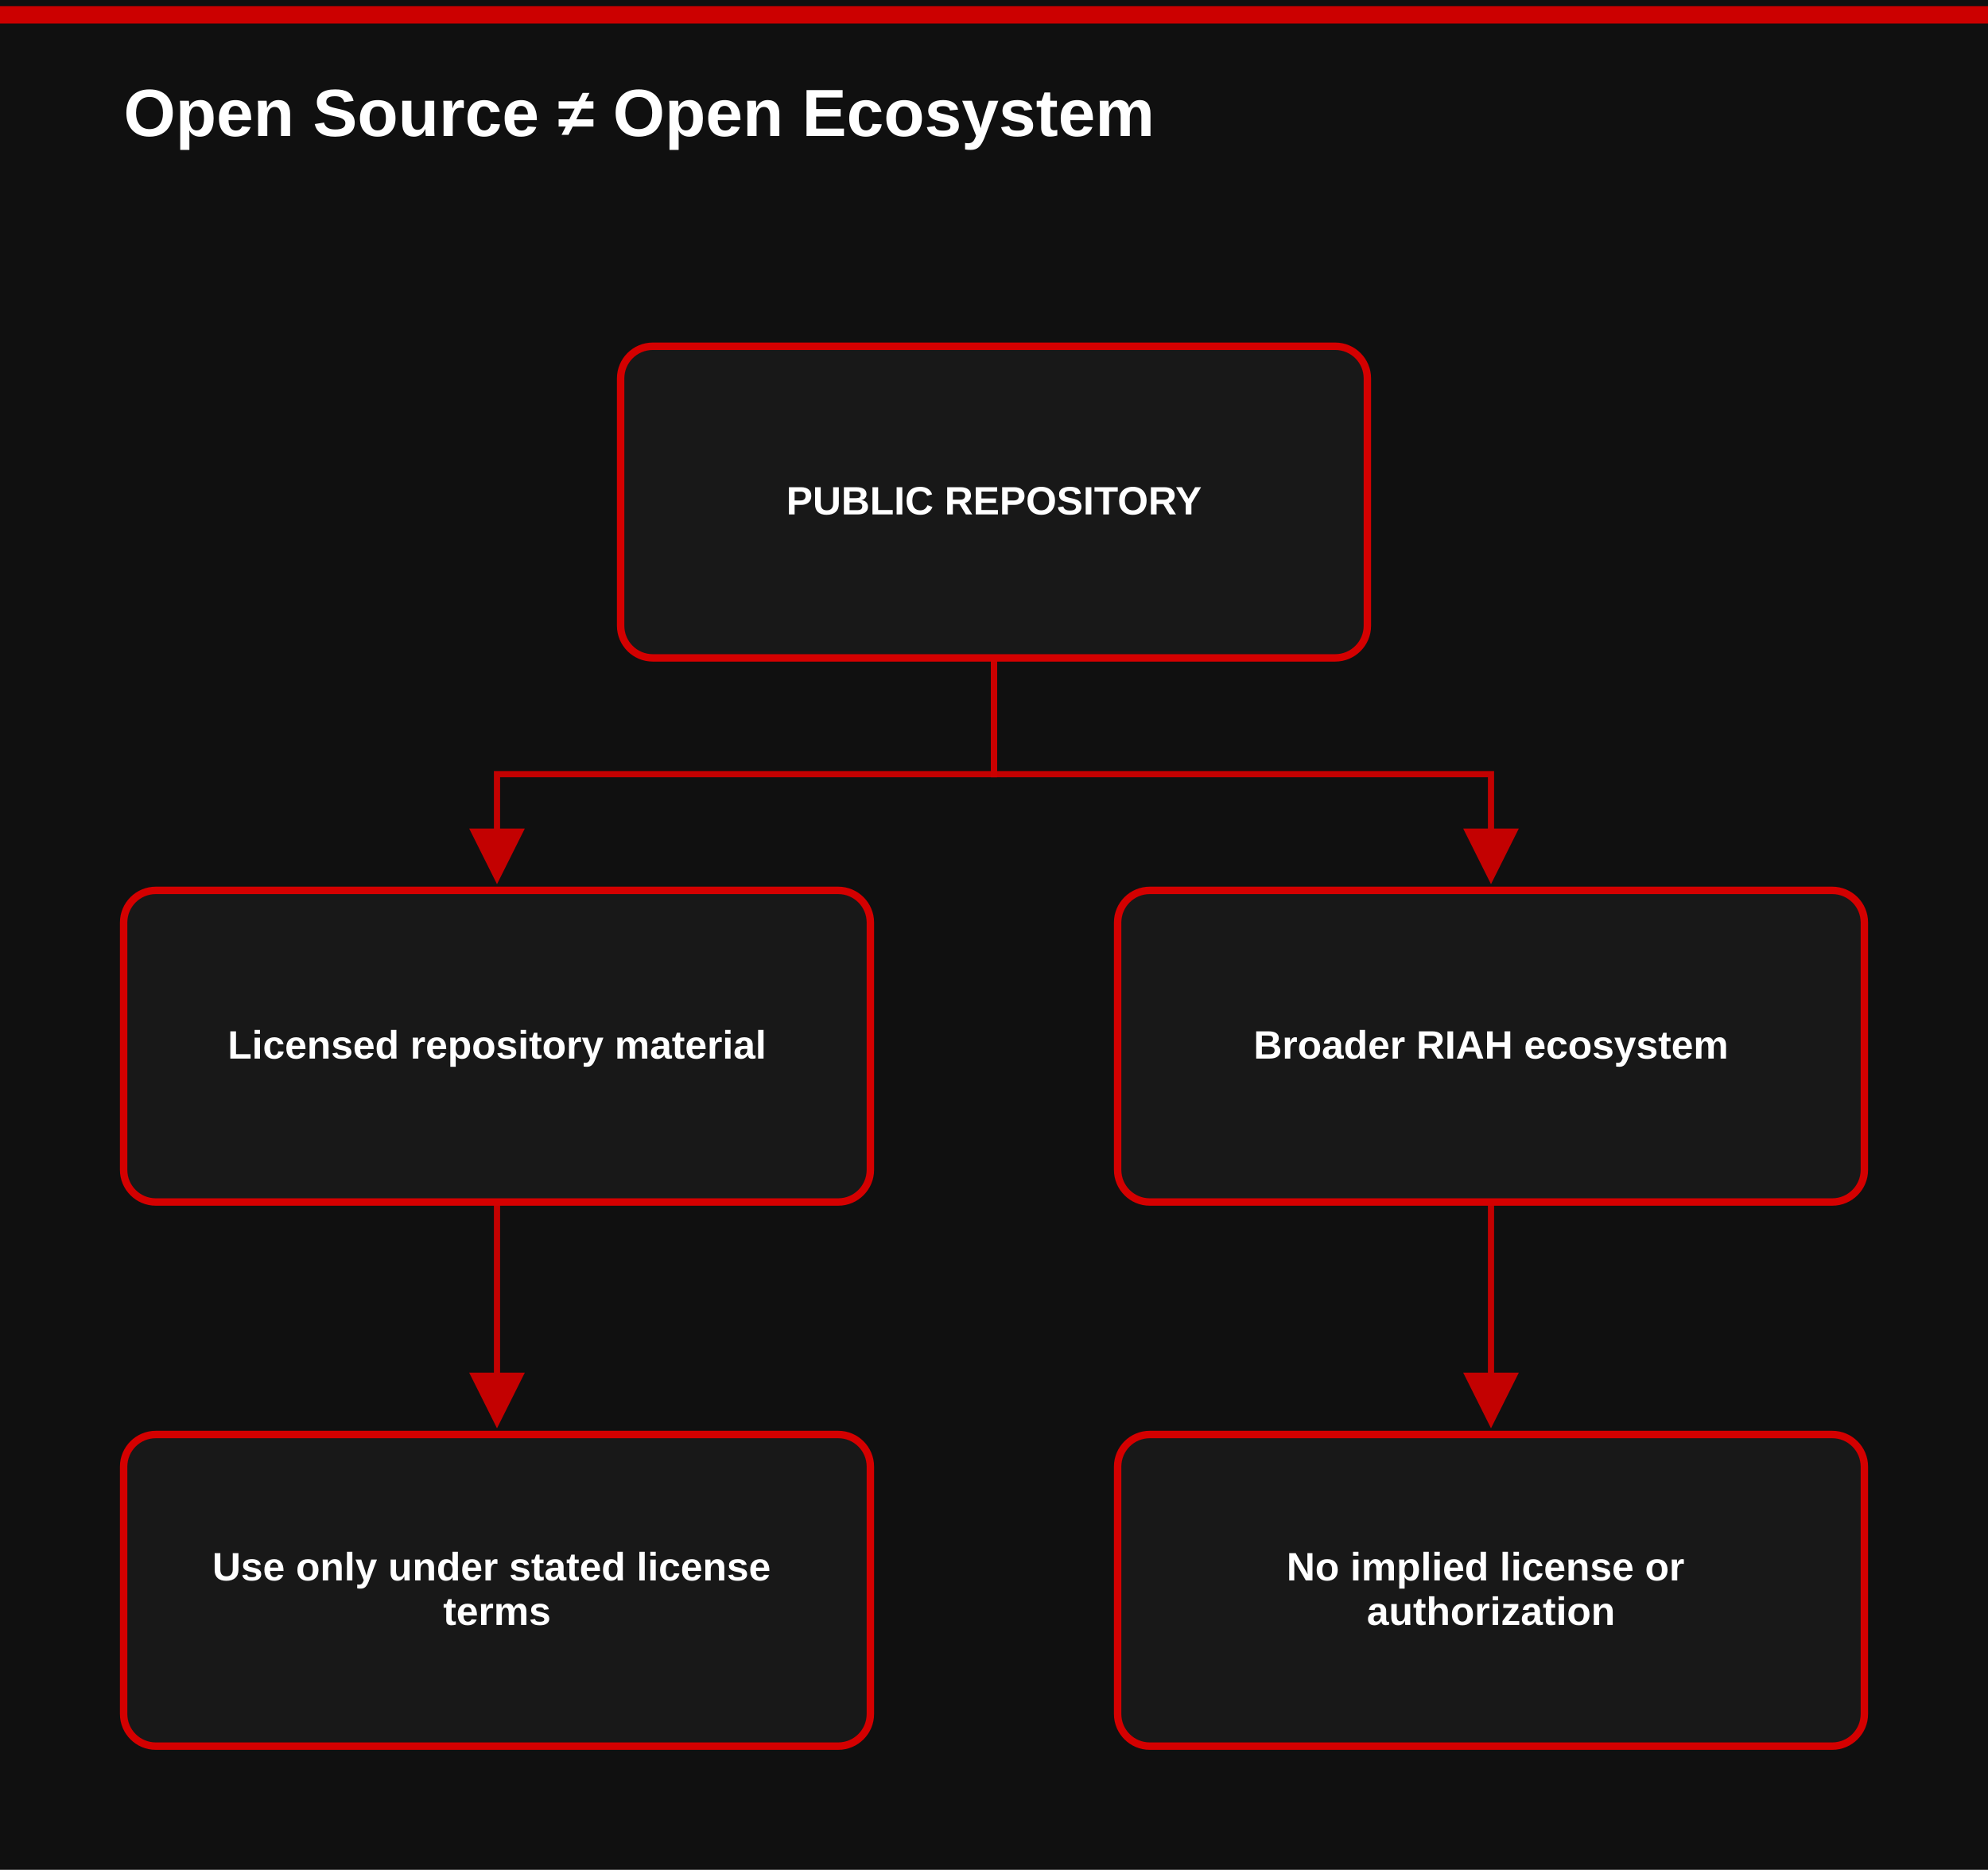
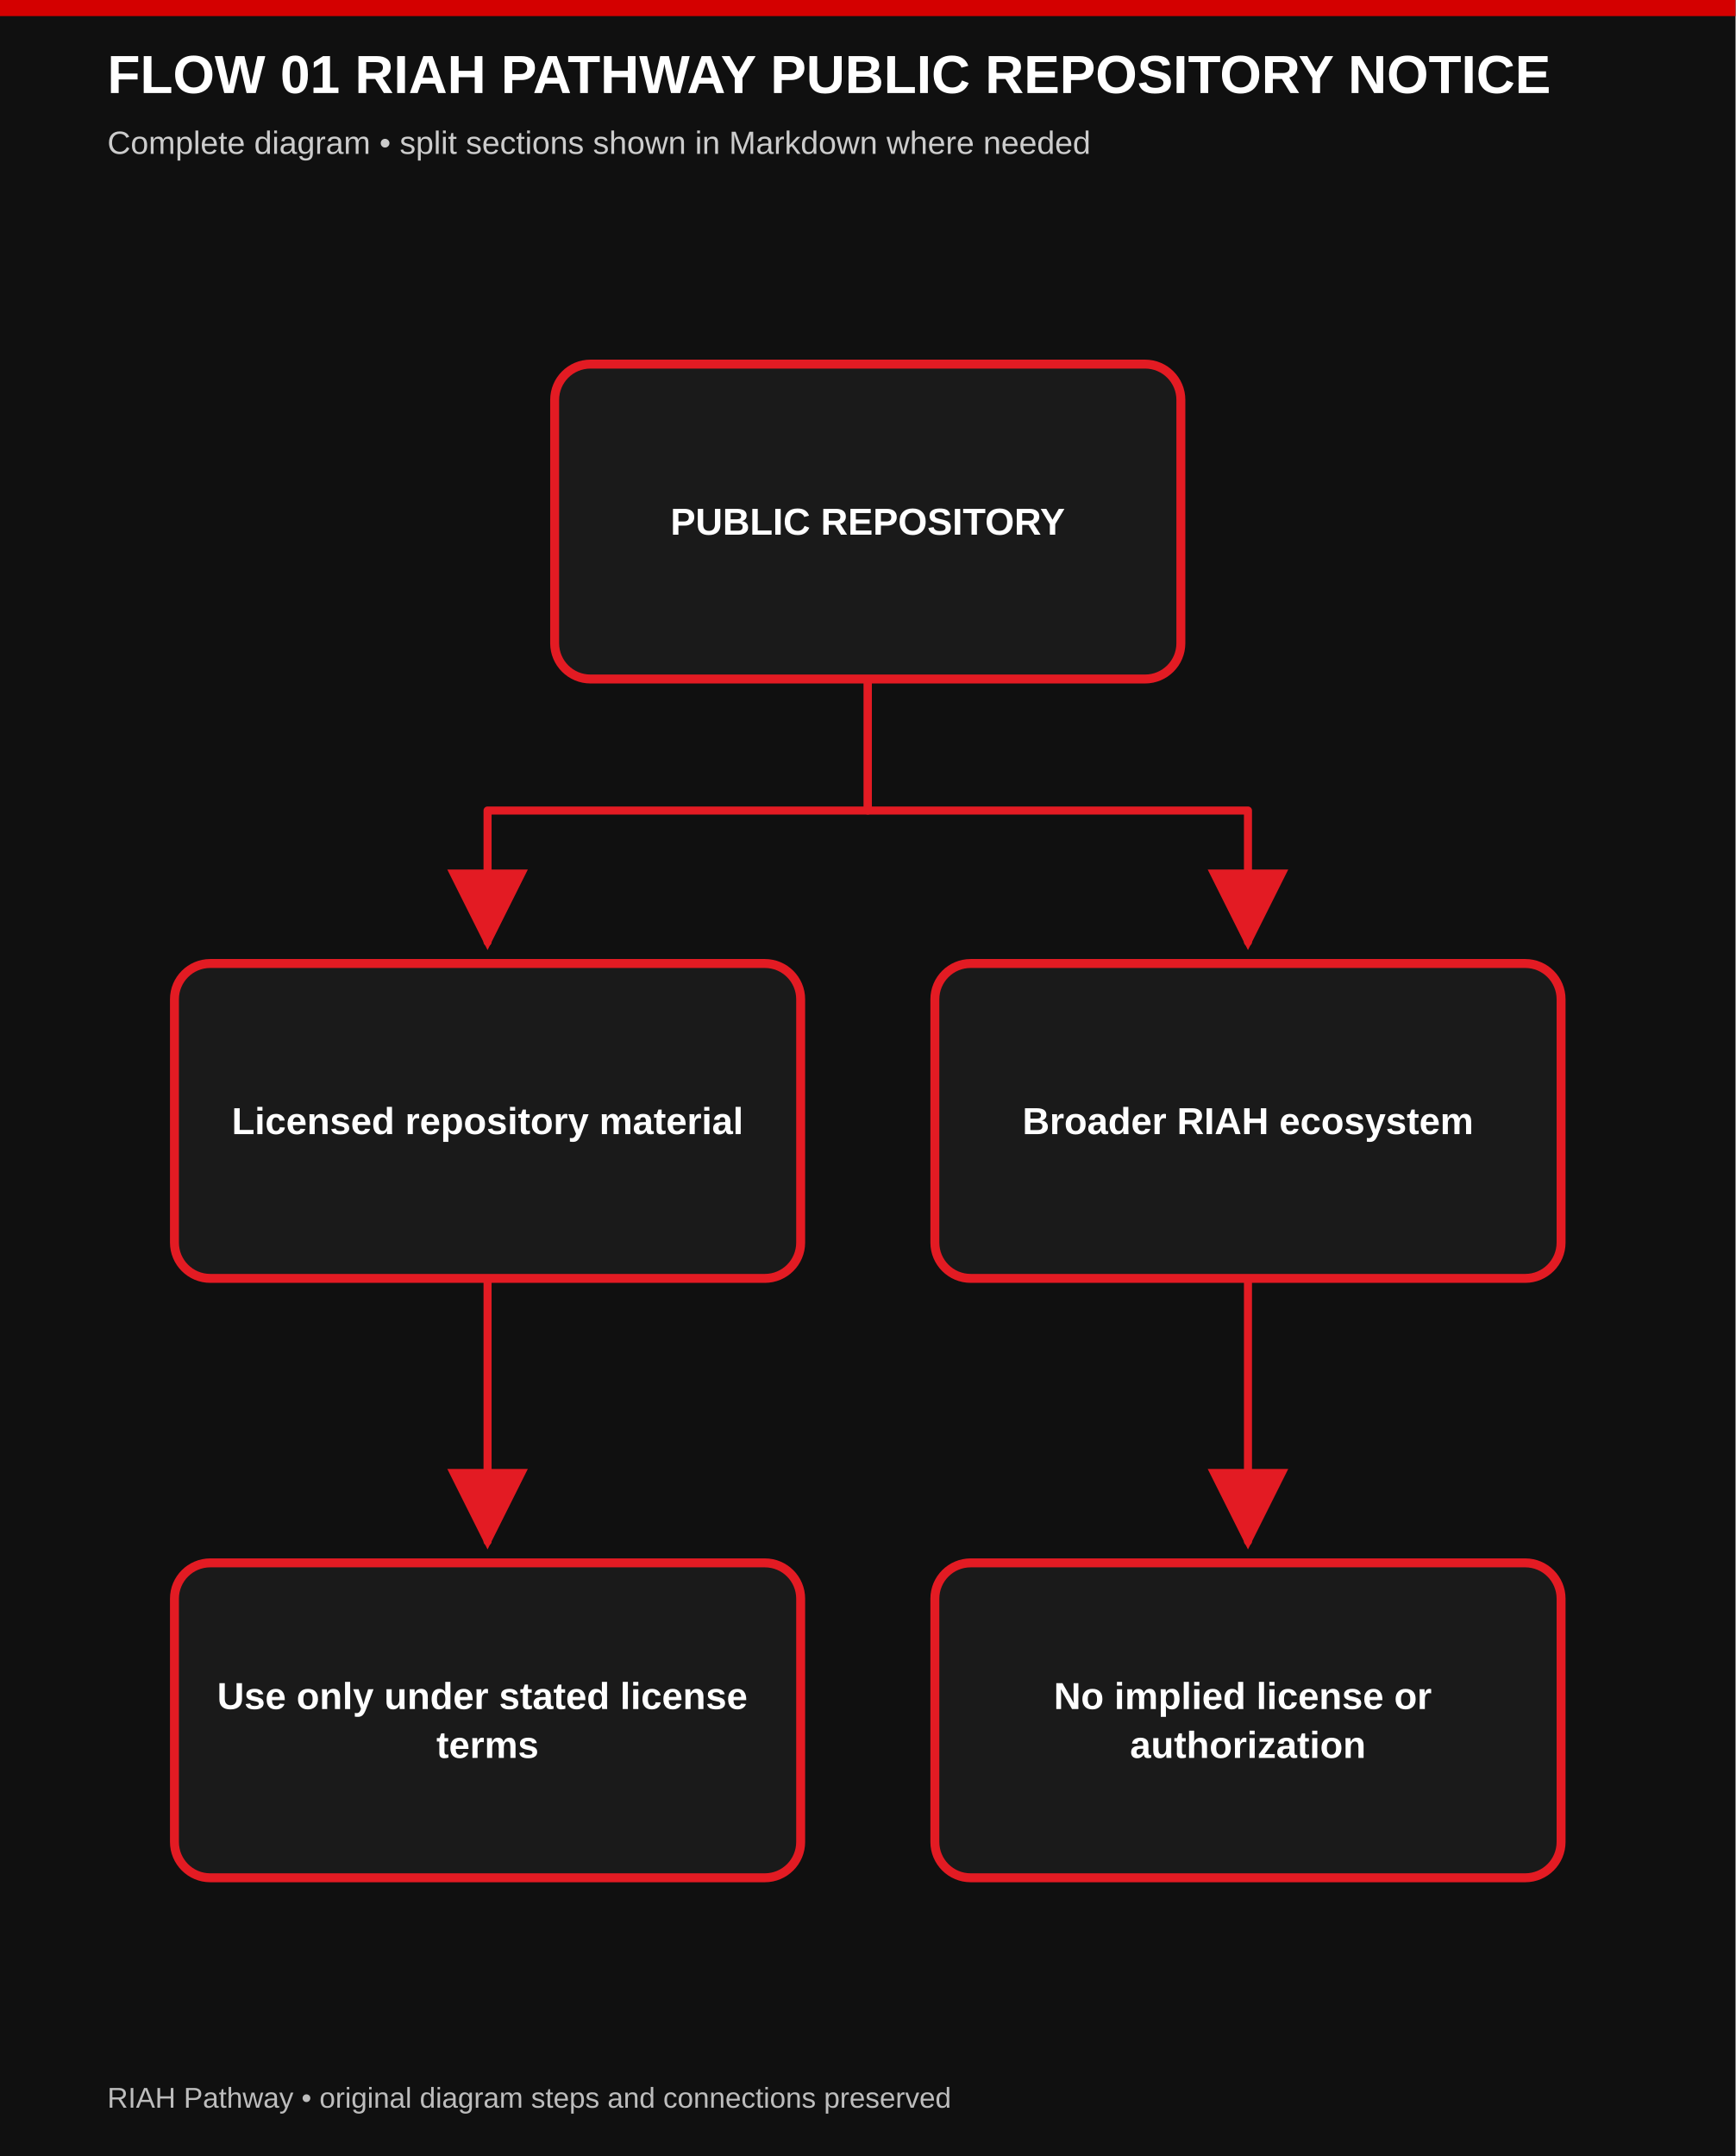
- <svg xmlns="http://www.w3.org/2000/svg" width="804" height="756" viewBox="0 0 804 756" role="img" aria-label="Open Source ≠ Open Ecosystem">
+ <svg xmlns="http://www.w3.org/2000/svg" width="970" height="1205" viewBox="0 0 970 1205" role="img" aria-label="FLOW 01 RIAH PATHWAY PUBLIC REPOSITORY NOTICE">
  <defs>
-     <marker id="arrow" markerWidth="9" markerHeight="9" refX="8" refY="4.5" orient="auto">
-       <path d="M0,0 L9,4.5 L0,9 Z" fill="#CC0000" />
+     <marker id="arrow" markerWidth="10" markerHeight="10" refX="9" refY="5" orient="auto">
+       <path d="M0,0 L10,5 L0,10 Z" fill="#E31B23" />
    </marker>
  </defs>
-   <rect width="804" height="756" fill="#101010" />
-   <path d="M0,6 H804" stroke="#CC0000" stroke-width="7" />
-   <text x="50" y="55" fill="#FFFFFF" font-family="Arial,sans-serif" font-size="27" font-weight="700">Open Source ≠ Open Ecosystem</text>
-   <path d="M402,266 L402,313 L201,313 L201,355" fill="none" stroke="#CC0000" stroke-width="2.5" marker-end="url(#arrow)" opacity=".95" />
-   <path d="M201,486 L201,533 L201,533 L201,575" fill="none" stroke="#CC0000" stroke-width="2.5" marker-end="url(#arrow)" opacity=".95" />
-   <path d="M402,266 L402,313 L603,313 L603,355" fill="none" stroke="#CC0000" stroke-width="2.5" marker-end="url(#arrow)" opacity=".95" />
-   <path d="M603,486 L603,533 L603,533 L603,575" fill="none" stroke="#CC0000" stroke-width="2.5" marker-end="url(#arrow)" opacity=".95" />
-   <rect x="251" y="140" width="302" height="126" rx="13" fill="#181818" stroke="#D40000" stroke-width="3" />
-   <text x="402" y="208" font-family="Arial,sans-serif" fill="#FFFFFF" text-anchor="middle" font-size="16" font-weight="600">
-     <tspan x="402" dy="0">PUBLIC REPOSITORY</tspan>
+   <rect width="970" height="1205" fill="#101010" />
+   <rect width="970" height="9" fill="#D40000" />
+   <text x="60" y="52" fill="#FFFFFF" font-family="Arial,DejaVu Sans,sans-serif" font-size="30" font-weight="700">FLOW 01 RIAH PATHWAY PUBLIC REPOSITORY NOTICE</text>
+   <text x="60" y="86" fill="#CCCCCC" font-family="Arial,DejaVu Sans,sans-serif" font-size="18">Complete diagram • split sections shown in Markdown where needed</text>
+   <path d="M485,379.5 L485,453 L272.5,453 L272.5,526.5" stroke="#E31B23" stroke-width="4.5" fill="none" stroke-linecap="round" stroke-linejoin="round" marker-end="url(#arrow)" />
+   <path d="M272.5,714.5 L272.5,788 L272.5,788 L272.5,861.5" stroke="#E31B23" stroke-width="4.5" fill="none" stroke-linecap="round" stroke-linejoin="round" marker-end="url(#arrow)" />
+   <path d="M485,379.5 L485,453 L697.5,453 L697.5,526.5" stroke="#E31B23" stroke-width="4.5" fill="none" stroke-linecap="round" stroke-linejoin="round" marker-end="url(#arrow)" />
+   <path d="M697.5,714.5 L697.5,788 L697.5,788 L697.5,861.5" stroke="#E31B23" stroke-width="4.5" fill="none" stroke-linecap="round" stroke-linejoin="round" marker-end="url(#arrow)" />
+   <rect x="310" y="203.5" width="350" height="176" rx="20" fill="#1A1A1A" stroke="#E31B23" stroke-width="5" />
+   <text x="485" y="298.85" font-family="Arial,DejaVu Sans,sans-serif" fill="#FFFFFF" font-size="21" font-weight="700" text-anchor="middle">
+     <tspan x="485" dy="0">PUBLIC REPOSITORY</tspan>
  </text>
-   <rect x="50" y="360" width="302" height="126" rx="13" fill="#181818" stroke="#D40000" stroke-width="3" />
-   <text x="201" y="428" font-family="Arial,sans-serif" fill="#FFFFFF" text-anchor="middle" font-size="16" font-weight="600">
-     <tspan x="201" dy="0">Licensed repository material</tspan>
+   <rect x="97.5" y="538.5" width="350" height="176" rx="20" fill="#1A1A1A" stroke="#E31B23" stroke-width="5" />
+   <text x="272.5" y="633.85" font-family="Arial,DejaVu Sans,sans-serif" fill="#FFFFFF" font-size="21" font-weight="700" text-anchor="middle">
+     <tspan x="272.5" dy="0">Licensed repository material</tspan>
  </text>
-   <rect x="50" y="580" width="302" height="126" rx="13" fill="#181818" stroke="#D40000" stroke-width="3" />
-   <text x="201" y="639" font-family="Arial,sans-serif" fill="#FFFFFF" text-anchor="middle" font-size="16" font-weight="600">
-     <tspan x="201" dy="0">Use only under stated license</tspan>
-     <tspan x="201" dy="18">terms</tspan>
+   <rect x="97.5" y="873.5" width="350" height="176" rx="20" fill="#1A1A1A" stroke="#E31B23" stroke-width="5" />
+   <text x="272.5" y="955.2" font-family="Arial,DejaVu Sans,sans-serif" fill="#FFFFFF" font-size="21" font-weight="700" text-anchor="middle">
+     <tspan x="272.5" dy="0">Use only under stated license</tspan>
+     <tspan x="272.5" dy="27.3">terms</tspan>
  </text>
-   <rect x="452" y="360" width="302" height="126" rx="13" fill="#181818" stroke="#D40000" stroke-width="3" />
-   <text x="603" y="428" font-family="Arial,sans-serif" fill="#FFFFFF" text-anchor="middle" font-size="16" font-weight="600">
-     <tspan x="603" dy="0">Broader RIAH ecosystem</tspan>
+   <rect x="522.5" y="538.5" width="350" height="176" rx="20" fill="#1A1A1A" stroke="#E31B23" stroke-width="5" />
+   <text x="697.5" y="633.85" font-family="Arial,DejaVu Sans,sans-serif" fill="#FFFFFF" font-size="21" font-weight="700" text-anchor="middle">
+     <tspan x="697.5" dy="0">Broader RIAH ecosystem</tspan>
  </text>
-   <rect x="452" y="580" width="302" height="126" rx="13" fill="#181818" stroke="#D40000" stroke-width="3" />
-   <text x="603" y="639" font-family="Arial,sans-serif" fill="#FFFFFF" text-anchor="middle" font-size="16" font-weight="600">
-     <tspan x="603" dy="0">No implied license or</tspan>
-     <tspan x="603" dy="18">authorization</tspan>
+   <rect x="522.5" y="873.5" width="350" height="176" rx="20" fill="#1A1A1A" stroke="#E31B23" stroke-width="5" />
+   <text x="697.5" y="955.2" font-family="Arial,DejaVu Sans,sans-serif" fill="#FFFFFF" font-size="21" font-weight="700" text-anchor="middle">
+     <tspan x="697.5" dy="0">No implied license or</tspan>
+     <tspan x="697.5" dy="27.3">authorization</tspan>
  </text>
+   <text x="60" y="1178" fill="#BDBDBD" font-family="Arial,DejaVu Sans,sans-serif" font-size="16">RIAH Pathway • original diagram steps and connections preserved</text>
</svg>
